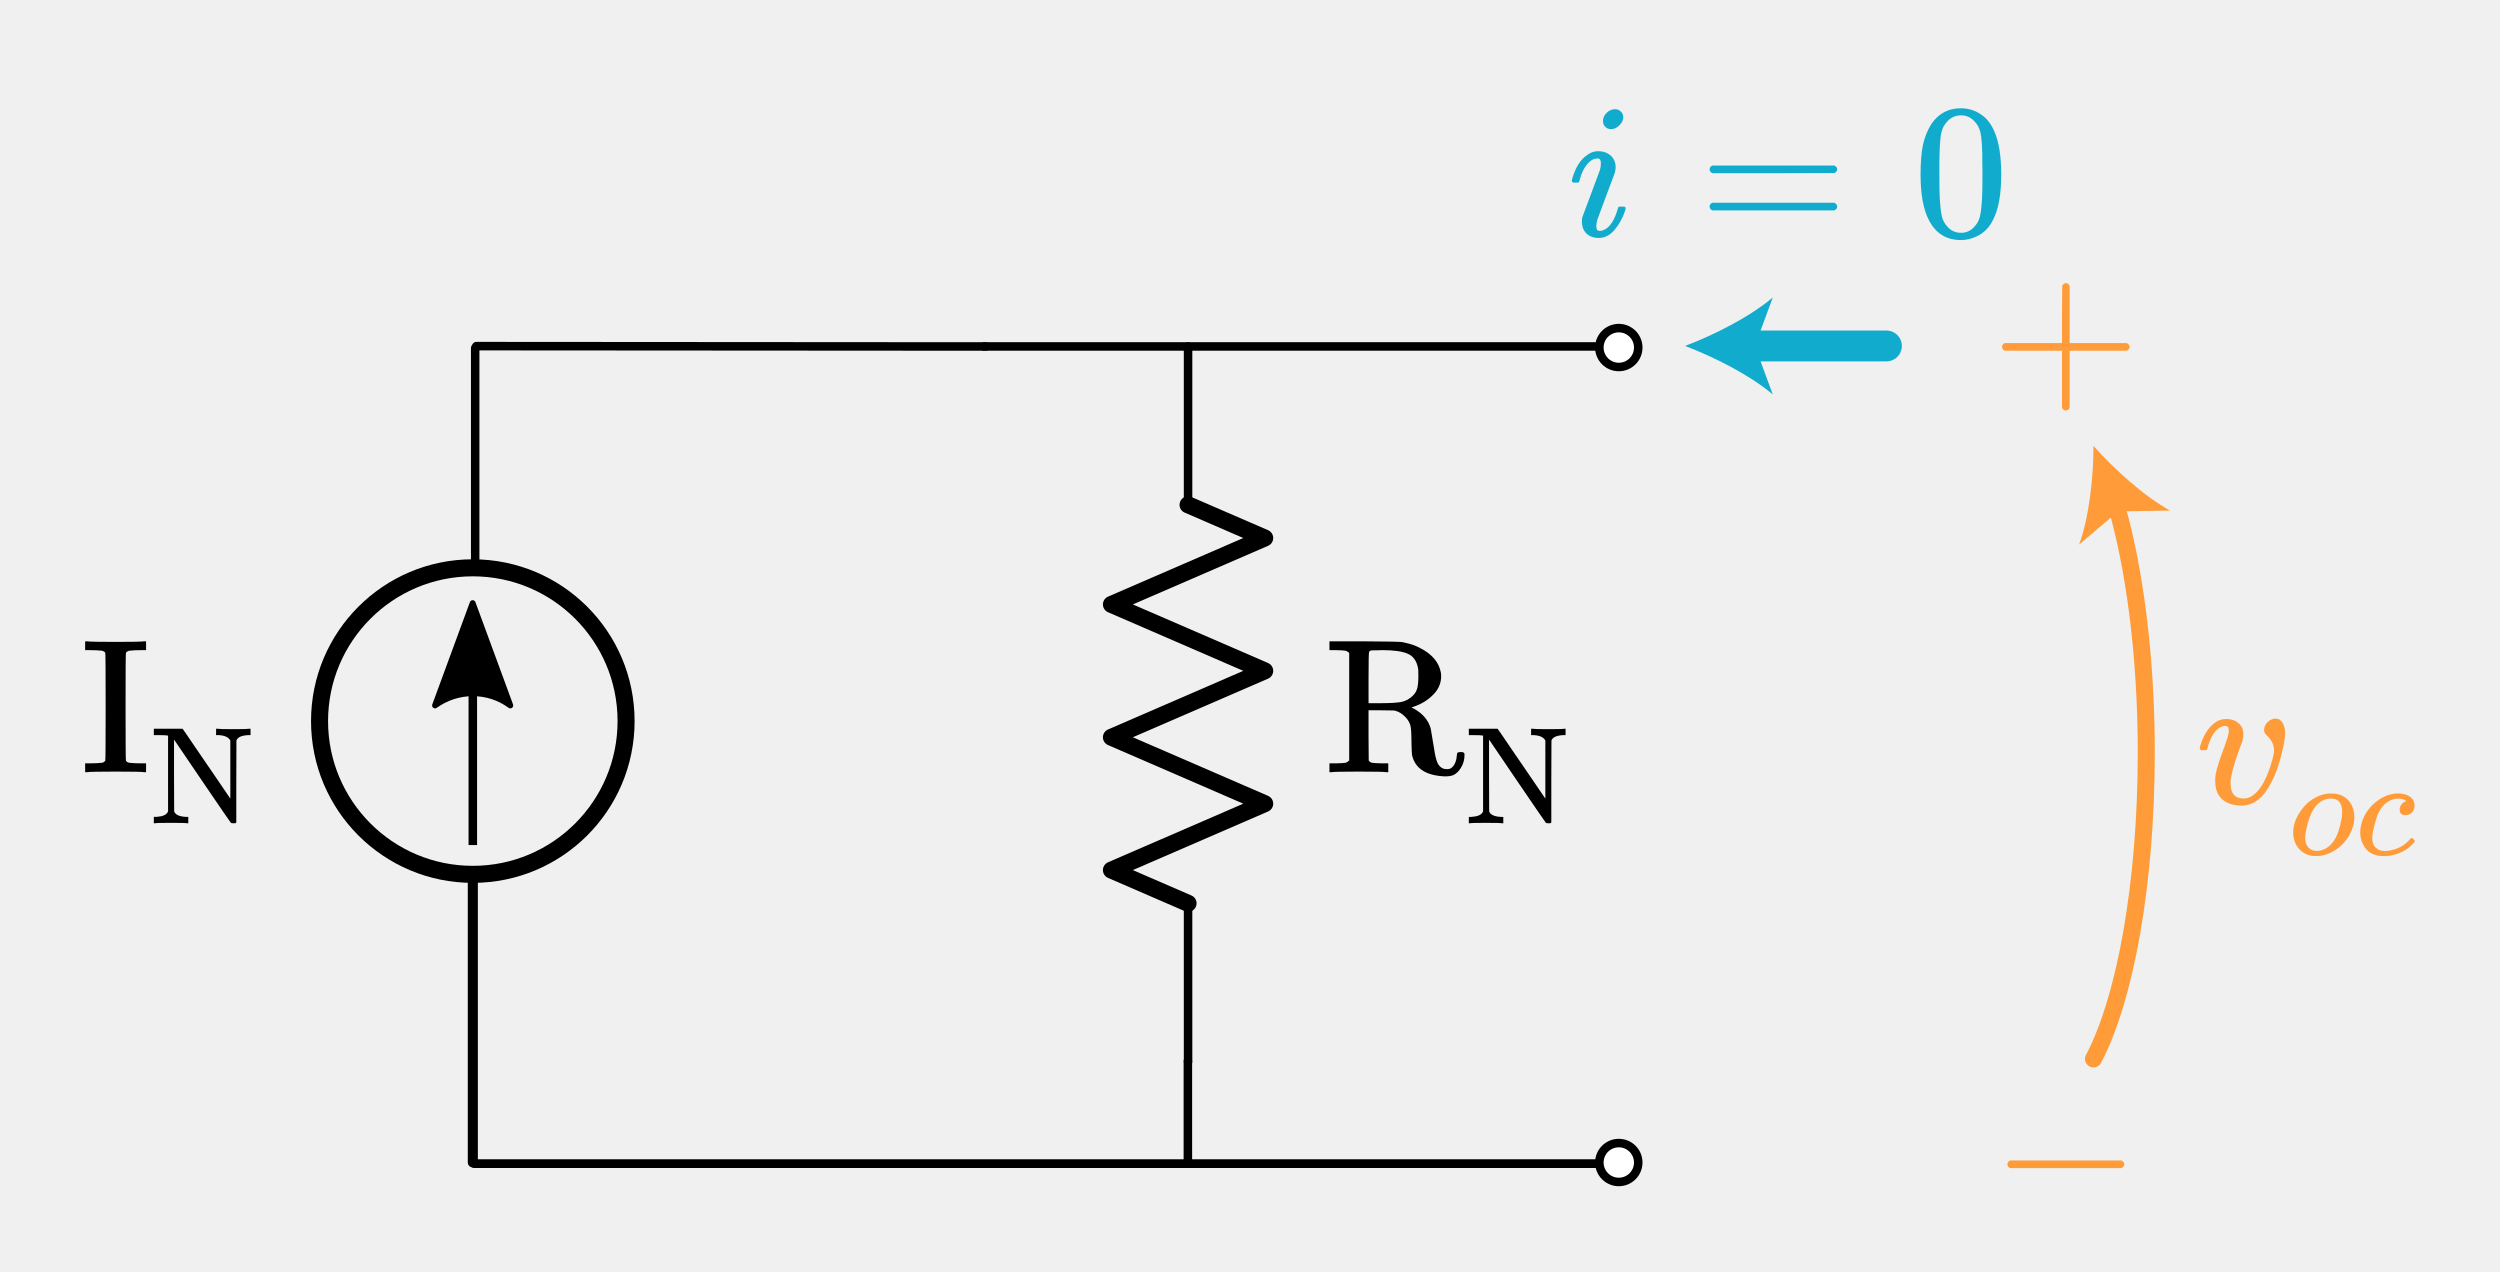
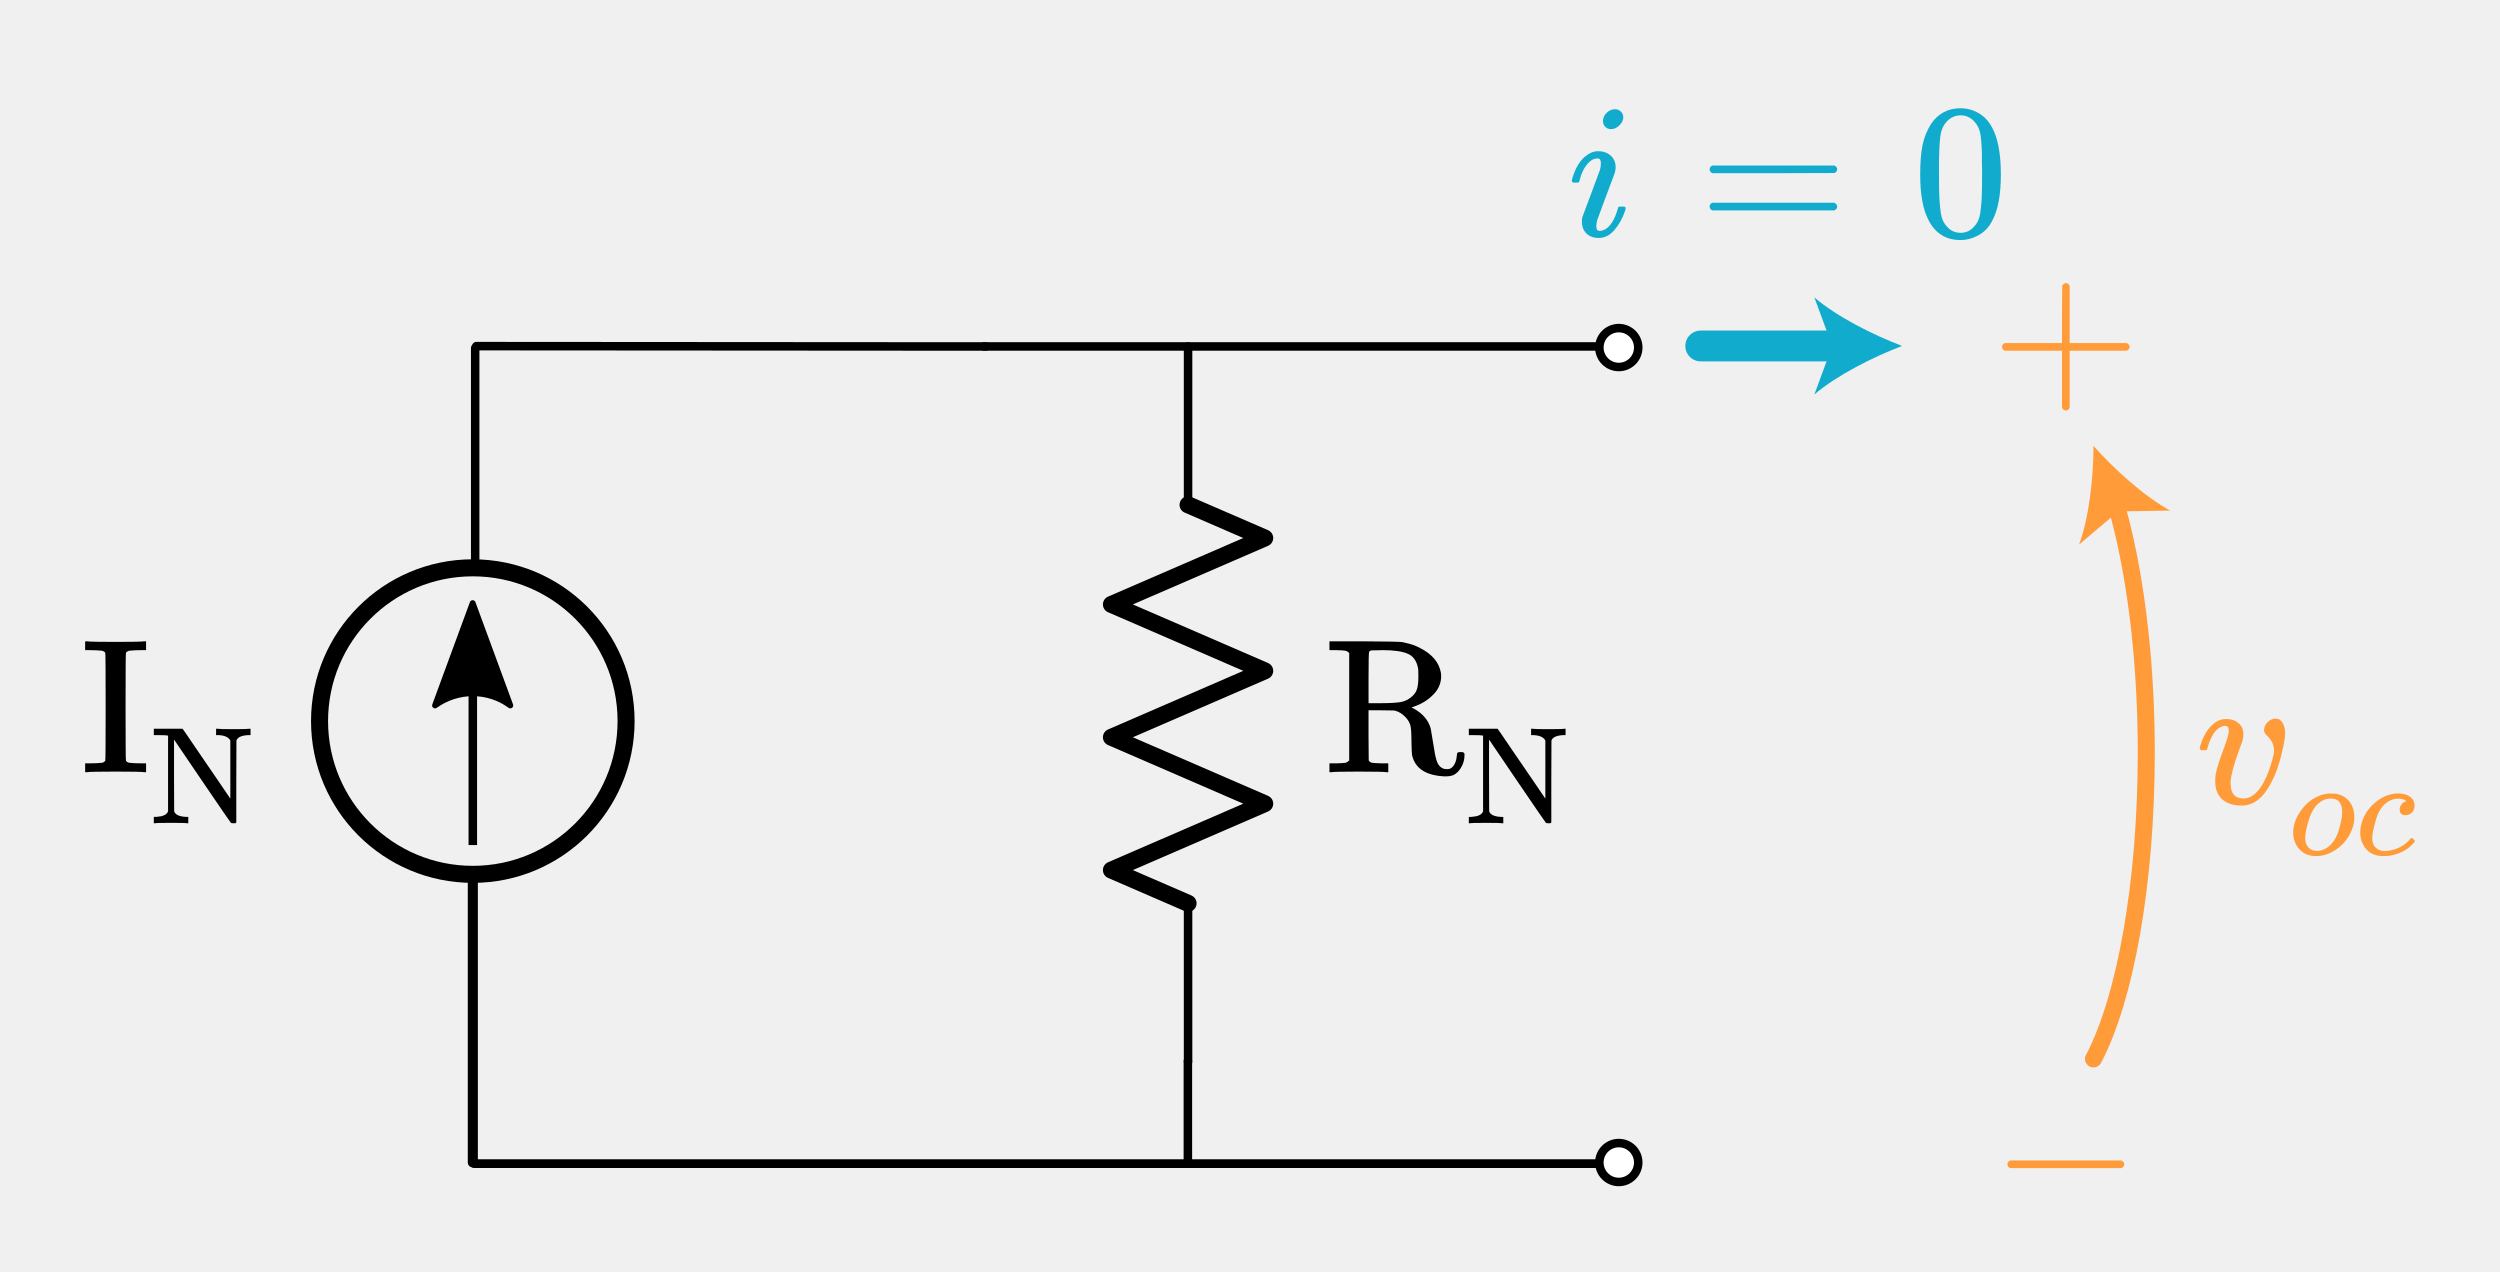
<svg xmlns="http://www.w3.org/2000/svg" version="1.1" id="Layer_1" x="0px" y="0px" viewBox="0 0 293.603 149.312" xml:space="preserve" width="293.603" height="149.312">
  <defs id="defs4921">
    <marker orient="auto" refY="0" refX="0" id="Arrow2Lstart" style="overflow:visible">
      <path id="path8145" style="fill:#000000;fill-opacity:1;fill-rule:evenodd;stroke:#000000;stroke-width:0.625;stroke-linejoin:round;stroke-opacity:1" d="M 8.719,4.034 -2.207,0.016 8.719,-4.002 c -1.745,2.372 -1.735,5.617 -6e-7,8.035 z" transform="matrix(1.1,0,0,1.1,1.1,0)" />
    </marker>
  </defs>
  <style type="text/css" id="style4823">
	.st0{fill:none;stroke:#000000;stroke-width:0.5;stroke-linecap:round;stroke-miterlimit:10;}
	.st1{fill:none;stroke:#000000;stroke-width:0.5;stroke-miterlimit:10;}
	.st2{fill:none;stroke:#11ACCD;stroke-width:3;stroke-linecap:round;stroke-miterlimit:10;}
	.st3{fill:#11ACCD;}
	.st4{fill:none;stroke:#11ACCD;stroke-width:4;stroke-miterlimit:10;}
	.st5{fill:none;stroke:#000000;stroke-linecap:round;stroke-linejoin:round;stroke-miterlimit:10;}
	.st6{fill:none;stroke:#000000;stroke-width:2;stroke-linecap:round;stroke-linejoin:round;stroke-miterlimit:10;}
	.st7{fill:none;stroke:#000000;stroke-width:2;stroke-miterlimit:10;}
	.st8{fill:none;stroke:#000000;stroke-linecap:round;stroke-miterlimit:10;}
	.st9{fill:none;stroke:#000000;stroke-width:1.5;stroke-miterlimit:10;}
	.st10{fill:none;stroke:#000000;stroke-width:1.5;stroke-linecap:round;stroke-miterlimit:10;}
	.st11{fill:none;stroke:#000000;stroke-width:2;stroke-linecap:round;stroke-miterlimit:10;}
	.st12{fill:none;}
	.st13{stroke:#000000;stroke-linecap:round;stroke-linejoin:round;stroke-miterlimit:10;}
	.st14{fill:none;stroke:#000000;stroke-miterlimit:10;}
	.st15{fill:#FFFFFF;stroke:#000000;stroke-miterlimit:10;}
	.st16{fill:#FF9C39;}
	.st17{fill:none;stroke:#E07D10;stroke-width:2;stroke-linecap:round;stroke-miterlimit:10;}
	.st18{fill:#E07D10;}
	.st19{fill:none;stroke:#FF9C39;stroke-width:2;stroke-linecap:round;stroke-miterlimit:10;}
	.st20{fill:none;stroke:#FF9C39;stroke-width:3;stroke-linecap:round;stroke-miterlimit:10;}
	.st21{fill:none;stroke:#1FAB54;stroke-width:3;stroke-miterlimit:10;}
	.st22{fill:#1FAB54;}
	.st23{font-family:'KaTeX_Main-Regular';}
	.st24{font-size:21px;}
	.st25{font-family:'KaTeX_Main-Italic';}
	.st26{fill:none;stroke:#11ACCD;stroke-width:2;stroke-linecap:round;stroke-miterlimit:10;}
</style>
-   <g transform="matrix(-1,0,0,1,336.0627,-71.37062)" id="g5760">
+   <g transform="translate(85.21626,-71.37062)" id="g5760">
    <line style="font-family:KaTeX_Main-Regular;fill:none;stroke:#11accd;stroke-width:3.622;stroke-linecap:round;stroke-linejoin:round;stroke-miterlimit:4;stroke-dasharray:none" id="line4509" y2="112" x2="130.267" y1="112" x1="114.52" class="st23" />
    <g transform="translate(0.1635672,4)" style="stroke-width:2;stroke-miterlimit:4;stroke-dasharray:none" id="g4511">
      <path style="fill:#11accd;stroke-width:2;stroke-miterlimit:4;stroke-dasharray:none" id="path4513" d="m 138,108 c -3.4,1.3 -7.6,3.4 -10.3,5.7 l 2.1,-5.7 -2.1,-5.7 c 2.7,2.3 6.9,4.4 10.3,5.7 z" class="st22" />
    </g>
  </g>
  <circle style="fill:none;stroke:#000000;stroke-width:2;stroke-miterlimit:10" id="circle4843" r="18" cy="84.685" cx="55.528" class="st7" />
  <line style="fill:none;stroke:#000000;stroke-width:1.184;stroke-linecap:round;stroke-linejoin:round;stroke-miterlimit:10" id="line4847" y2="136.513" x2="55.528" y1="102.887" x1="55.528" class="st5" />
  <line style="fill:none;stroke:#000000;stroke-width:1;stroke-miterlimit:10;stroke-dasharray:none;marker-start:url(#Arrow2Lstart)" id="line4849" y2="99.244" x2="55.528" y1="72.158" x1="55.528" class="st9" />
  <g id="g4867" transform="matrix(0,1,-1,0,193.5276,-73.31503)">
    <line class="st5" x1="179.4" y1="54" x2="198" y2="54" id="line4869" style="fill:none;stroke:#000000;stroke-linecap:round;stroke-linejoin:round;stroke-miterlimit:10" />
    <polyline class="st6" points="132.6,54 136.5,45 144.3,63 152.1,45 159.9,63 167.7,45 175.5,63 179.4,54  " id="polyline4871" style="fill:none;stroke:#000000;stroke-width:2;stroke-linecap:round;stroke-linejoin:round;stroke-miterlimit:10" />
    <line class="st5" x1="114" y1="54" x2="132.6" y2="54" id="line4873" style="fill:none;stroke:#000000;stroke-linecap:round;stroke-linejoin:round;stroke-miterlimit:10" />
    <rect x="114" y="42" class="st12" width="84" height="24" id="rect4875" style="fill:none" />
  </g>
-   <g style="font-style:normal;font-variant:normal;font-weight:normal;font-stretch:normal;font-size:21px;line-height:125%;font-family:KaTeX_Main;-inkscape-font-specification:'KaTeX_Main, Normal';text-align:start;writing-mode:lr-tb;text-anchor:start" id="text4877">
-     <path d="m 158.452,76.691 q -0.225,-0.225 -0.45,-0.27 -0.203,-0.045 -1.125,-0.068 l -0.743,0 0,-1.035 3.938,0 q 4.185,0.022 4.612,0.09 0.068,0.022 0.292,0.068 1.012,0.203 1.8,0.63 2.138,1.08 2.453,2.947 0.022,0.113 0.022,0.36 0,1.26 -0.968,2.205 -0.945,0.945 -2.25,1.373 -0.045,0.022 -0.113,0.045 -0.045,0 -0.09,0.022 l -0.045,0.022 q 0.068,0.068 0.247,0.135 1.62,0.9 2.002,2.385 0.022,0.09 0.247,1.485 0.225,1.395 0.247,1.485 0.158,0.81 0.383,1.192 0.247,0.383 0.63,0.517 0.09,0.045 0.383,0.045 l 0.113,0 q 0.292,0 0.54,-0.247 0.45,-0.45 0.517,-1.35 0,-0.247 0.068,-0.315 0.09,-0.09 0.383,-0.09 0.27,0 0.36,0.068 0.09,0.045 0.09,0.27 0,0.81 -0.405,1.485 -0.383,0.652 -0.945,0.9 -0.36,0.135 -0.945,0.135 -3.353,-0.135 -3.87,-2.52 -0.045,-0.247 -0.068,-1.643 0,-1.395 -0.135,-1.867 -0.203,-0.608 -0.675,-1.035 -0.45,-0.45 -1.035,-0.63 l -0.225,-0.045 -1.485,-0.022 -1.485,0 0,2.947 0.022,2.947 q 0.158,0.225 0.383,0.27 0.247,0.045 1.17,0.068 l 0.743,0 0,1.035 -0.247,0 q -0.36,-0.068 -3.195,-0.068 -2.857,0 -3.217,0.068 l -0.247,0 0,-1.035 0.743,0 q 0.922,-0.022 1.125,-0.068 0.225,-0.045 0.45,-0.27 l 0,-12.623 z m 8.1,1.867 q -0.225,-1.35 -1.215,-1.778 -0.968,-0.427 -2.97,-0.427 -0.338,0 -0.765,0.022 -0.427,0 -0.45,0 -0.292,0.022 -0.36,0.18 -0.068,0.09 -0.068,3.06 l 0,2.97 1.305,0 q 1.688,0 2.498,-0.135 0.81,-0.158 1.417,-0.765 0.383,-0.383 0.495,-0.855 0.135,-0.472 0.135,-1.373 0,-0.72 -0.022,-0.9 z" style="font-size:22.5px" id="path4207" />
-     <path d="m 176.401,96.686 q -0.211,-0.049 -1.869,-0.049 -1.69,0 -1.901,0.049 l -0.13,0 0,-0.748 0.276,0 q 1.105,-0.065 1.349,-0.552 l 0.049,-0.098 0,-8.905 -0.065,0 q -0.163,-0.049 -1.17,-0.049 l -0.439,0 0,-0.748 3.364,0 0.049,0.049 q 0.033,0.016 1.414,2.064 1.397,2.031 2.779,4.062 l 1.381,2.031 0,-6.825 q -0.309,-0.585 -1.397,-0.634 l -0.276,0 0,-0.748 0.13,0 q 0.292,0.049 1.901,0.049 1.657,0 1.869,-0.049 l 0.146,0 0,0.748 -0.276,0 q -1.186,0.065 -1.381,0.634 l -0.016,4.81 0,4.81 q -0.049,0.033 -0.114,0.098 l -0.228,0 q -0.244,0 -0.292,-0.049 -0.098,-0.098 -3.348,-4.875 -3.25,-4.777 -3.331,-4.907 l 0,4.225 0.016,4.209 q 0.195,0.585 1.381,0.65 l 0.276,0 0,0.748 -0.146,0 z" style="font-size:16.25px" id="path4209" />
+   <g aria-label="RN" style="font-style:normal;font-variant:normal;font-weight:normal;font-stretch:normal;font-size:21px;line-height:0%;font-family:KaTeX_Main;-inkscape-font-specification:'KaTeX_Main, Normal';text-align:start;writing-mode:lr-tb;text-anchor:start" id="text4877">
+     <path d="m 158.452,76.691 q -0.225,-0.225 -0.45,-0.27 -0.203,-0.045 -1.125,-0.068 h -0.743 v -1.035 h 3.938 q 4.185,0.022 4.612,0.09 0.068,0.022 0.292,0.068 1.012,0.203 1.8,0.63 2.138,1.08 2.453,2.947 0.022,0.113 0.022,0.36 0,1.26 -0.968,2.205 -0.945,0.945 -2.25,1.373 -0.045,0.022 -0.113,0.045 -0.045,0 -0.09,0.022 l -0.045,0.022 q 0.068,0.068 0.247,0.135 1.62,0.9 2.002,2.385 0.022,0.09 0.247,1.485 0.225,1.395 0.247,1.485 0.158,0.81 0.383,1.192 0.247,0.383 0.63,0.517 0.09,0.045 0.383,0.045 h 0.113 q 0.292,0 0.54,-0.247 0.45,-0.45 0.517,-1.35 0,-0.247 0.068,-0.315 0.09,-0.09 0.383,-0.09 0.27,0 0.36,0.068 0.09,0.045 0.09,0.27 0,0.81 -0.405,1.485 -0.383,0.652 -0.945,0.9 -0.36,0.135 -0.945,0.135 -3.353,-0.135 -3.87,-2.52 -0.045,-0.247 -0.068,-1.643 0,-1.395 -0.135,-1.867 -0.203,-0.608 -0.675,-1.035 -0.45,-0.45 -1.035,-0.63 l -0.225,-0.045 -1.485,-0.022 h -1.485 v 2.947 l 0.022,2.947 q 0.158,0.225 0.383,0.27 0.247,0.045 1.17,0.068 h 0.743 v 1.035 h -0.247 q -0.36,-0.068 -3.195,-0.068 -2.857,0 -3.217,0.068 h -0.247 v -1.035 h 0.743 q 0.922,-0.022 1.125,-0.068 0.225,-0.045 0.45,-0.27 z m 8.1,1.867 q -0.225,-1.35 -1.215,-1.778 -0.968,-0.427 -2.97,-0.427 -0.338,0 -0.765,0.022 -0.427,0 -0.45,0 -0.292,0.022 -0.36,0.18 -0.068,0.09 -0.068,3.06 v 2.97 h 1.305 q 1.688,0 2.498,-0.135 0.81,-0.158 1.417,-0.765 0.383,-0.383 0.495,-0.855 0.135,-0.472 0.135,-1.373 0,-0.72 -0.022,-0.9 z" style="font-size:22.5px" id="path14728" />
+     <path d="m 176.401,96.686 q -0.211,-0.049 -1.869,-0.049 -1.69,0 -1.901,0.049 h -0.13 v -0.748 h 0.276 q 1.105,-0.065 1.349,-0.552 l 0.049,-0.098 v -8.905 h -0.065 q -0.163,-0.049 -1.17,-0.049 h -0.439 v -0.748 h 3.364 l 0.049,0.049 q 0.033,0.016 1.414,2.064 1.397,2.031 2.779,4.062 l 1.381,2.031 v -6.825 q -0.309,-0.585 -1.397,-0.634 h -0.276 v -0.748 h 0.13 q 0.292,0.049 1.901,0.049 1.657,0 1.869,-0.049 h 0.146 v 0.748 h -0.276 q -1.186,0.065 -1.381,0.634 l -0.016,4.81 v 4.81 q -0.049,0.033 -0.114,0.098 h -0.228 q -0.244,0 -0.292,-0.049 -0.098,-0.098 -3.348,-4.875 -3.25,-4.777 -3.331,-4.907 v 4.225 l 0.016,4.209 q 0.195,0.585 1.381,0.65 h 0.276 v 0.748 z" style="font-size:16.25px" id="path14730" />
  </g>
-   <g style="font-style:normal;font-variant:normal;font-weight:normal;font-stretch:normal;font-size:20px;line-height:125%;font-family:KaTeX_Main;-inkscape-font-specification:'KaTeX_Main, Normal';text-align:start;writing-mode:lr-tb;text-anchor:start;fill:#000000;fill-opacity:1;stroke:none;stroke-opacity:1" id="text4893">
-     <path d="m 16.907,90.685 q -0.36,-0.068 -3.33,-0.068 -2.97,0 -3.33,0.068 l -0.247,0 0,-1.035 0.495,0 q 0.877,0 1.485,-0.068 0.27,-0.068 0.383,-0.247 0.045,-0.068 0.045,-6.345 0,-6.255 -0.045,-6.322 -0.113,-0.18 -0.383,-0.247 -0.608,-0.068 -1.485,-0.068 l -0.495,0 0,-1.035 0.247,0 q 0.36,0.068 3.33,0.068 2.97,0 3.33,-0.068 l 0.247,0 0,1.035 -0.495,0 q -0.877,0 -1.485,0.068 -0.27,0.068 -0.383,0.247 -0.045,0.068 -0.045,6.322 0,6.277 0.045,6.345 0.113,0.18 0.383,0.247 0.608,0.068 1.485,0.068 l 0.495,0 0,1.035 -0.247,0 z" style="font-size:22.5px" id="path4202" />
-     <path d="m 21.964,96.685 q -0.211,-0.049 -1.869,-0.049 -1.69,0 -1.901,0.049 l -0.13,0 0,-0.748 0.276,0 q 1.105,-0.065 1.349,-0.552 l 0.049,-0.098 0,-8.905 -0.065,0 q -0.163,-0.049 -1.17,-0.049 l -0.439,0 0,-0.748 3.364,0 0.049,0.049 q 0.033,0.016 1.414,2.064 1.397,2.031 2.779,4.062 l 1.381,2.031 0,-6.825 q -0.309,-0.585 -1.397,-0.634 l -0.276,0 0,-0.748 0.13,0 q 0.292,0.049 1.901,0.049 1.657,0 1.869,-0.049 l 0.146,0 0,0.748 -0.276,0 q -1.186,0.065 -1.381,0.634 l -0.016,4.81 0,4.81 q -0.049,0.033 -0.114,0.098 l -0.228,0 q -0.244,0 -0.292,-0.049 -0.098,-0.098 -3.348,-4.875 -3.25,-4.777 -3.331,-4.907 l 0,4.225 0.016,4.209 q 0.195,0.585 1.381,0.65 l 0.276,0 0,0.748 -0.146,0 z" style="font-size:16.25px" id="path4204" />
+   <g aria-label="IN" style="font-style:normal;font-variant:normal;font-weight:normal;font-stretch:normal;font-size:20px;line-height:0%;font-family:KaTeX_Main;-inkscape-font-specification:'KaTeX_Main, Normal';text-align:start;writing-mode:lr-tb;text-anchor:start;fill:#000000;fill-opacity:1;stroke:none;stroke-opacity:1" id="text4893">
+     <path d="m 16.907,90.685 q -0.36,-0.068 -3.33,-0.068 -2.97,0 -3.33,0.068 H 10 v -1.035 h 0.495 q 0.877,0 1.485,-0.068 0.27,-0.068 0.383,-0.247 0.045,-0.068 0.045,-6.345 0,-6.255 -0.045,-6.322 -0.113,-0.18 -0.383,-0.247 -0.608,-0.068 -1.485,-0.068 H 10 v -1.035 h 0.247 q 0.36,0.068 3.33,0.068 2.97,0 3.33,-0.068 h 0.247 v 1.035 H 16.66 q -0.877,0 -1.485,0.068 -0.27,0.068 -0.383,0.247 -0.045,0.068 -0.045,6.322 0,6.277 0.045,6.345 0.113,0.18 0.383,0.247 0.608,0.068 1.485,0.068 h 0.495 v 1.035 z" style="font-size:22.5px" id="path14723" />
+     <path d="m 21.964,96.685 q -0.211,-0.049 -1.869,-0.049 -1.69,0 -1.901,0.049 h -0.13 v -0.748 h 0.276 q 1.105,-0.065 1.349,-0.552 l 0.049,-0.098 v -8.905 h -0.065 q -0.163,-0.049 -1.17,-0.049 h -0.439 v -0.748 h 3.364 l 0.049,0.049 q 0.033,0.016 1.414,2.064 1.397,2.031 2.779,4.062 l 1.381,2.031 v -6.825 q -0.309,-0.585 -1.397,-0.634 h -0.276 v -0.748 h 0.13 q 0.292,0.049 1.901,0.049 1.657,0 1.869,-0.049 h 0.146 v 0.748 h -0.276 q -1.186,0.065 -1.381,0.634 l -0.016,4.81 v 4.81 q -0.049,0.033 -0.114,0.098 h -0.228 q -0.244,0 -0.292,-0.049 -0.098,-0.098 -3.348,-4.875 -3.25,-4.777 -3.331,-4.907 v 4.225 l 0.016,4.209 q 0.195,0.585 1.381,0.65 h 0.276 v 0.748 z" style="font-size:16.25px" id="path14725" />
  </g>
  <path style="fill:none;fill-rule:evenodd;stroke:#000000;stroke-width:1.001;stroke-linecap:round;stroke-linejoin:miter;stroke-miterlimit:4;stroke-dasharray:none;stroke-opacity:1" d="M 55.941,40.651 115.767,40.693" id="path4962" />
  <path style="fill:none;fill-rule:evenodd;stroke:#000000;stroke-width:1.025px;stroke-linecap:round;stroke-linejoin:miter;stroke-opacity:1" d="m 55.714,136.659 133.198,0" id="path4191" />
  <circle style="fill:#ffffff;fill-opacity:1;stroke:#000000;stroke-width:1;stroke-linecap:round;stroke-linejoin:round;stroke-miterlimit:4;stroke-dasharray:none;stroke-opacity:1" id="path4193-7-4" cx="190.114" cy="136.527" r="2.284" />
  <path style="fill:none;fill-rule:evenodd;stroke:#000000;stroke-width:0.995px;stroke-linecap:round;stroke-linejoin:miter;stroke-opacity:1" d="m 55.805,66.681 0,-25.812" id="path4225" />
  <path style="fill:none;fill-rule:evenodd;stroke:#000000;stroke-width:1;stroke-linecap:butt;stroke-linejoin:miter;stroke-miterlimit:4;stroke-dasharray:none;stroke-opacity:1" d="m 115.391,40.687 74.374,0" id="path4227" />
  <circle style="fill:#ffffff;fill-opacity:1;stroke:#000000;stroke-width:1;stroke-linecap:round;stroke-linejoin:round;stroke-miterlimit:4;stroke-dasharray:none;stroke-opacity:1" id="path4193-7" cx="190.114" cy="40.817" r="2.284" />
-   <g style="font-style:normal;font-variant:normal;font-weight:normal;font-stretch:normal;font-size:22.5px;line-height:125%;font-family:KaTeX_Main;-inkscape-font-specification:'KaTeX_Main, Normal';text-align:start;writing-mode:lr-tb;text-anchor:start;fill:#ff9c39" id="text4881">
-     <path d="m 236.067,137.187 q -0.315,-0.158 -0.315,-0.45 0,-0.292 0.315,-0.45 l 13.072,0 q 0.338,0.18 0.338,0.45 0,0.27 -0.338,0.45 l -13.072,0 z" style="font-style:normal;font-variant:normal;font-weight:normal;font-stretch:normal;font-size:22.5px;line-height:125%;font-family:KaTeX_Main;-inkscape-font-specification:'KaTeX_Main, Normal';text-align:start;writing-mode:lr-tb;text-anchor:start;fill:#ff9c39" id="path4199" />
+   <g aria-label="−" style="font-style:normal;font-variant:normal;font-weight:normal;font-stretch:normal;font-size:22.5px;line-height:0%;font-family:KaTeX_Main;-inkscape-font-specification:'KaTeX_Main, Normal';text-align:start;writing-mode:lr-tb;text-anchor:start;fill:#ff9c39" id="text4881">
+     <path d="m 236.067,137.187 q -0.315,-0.158 -0.315,-0.45 0,-0.292 0.315,-0.45 h 13.072 q 0.338,0.18 0.338,0.45 0,0.27 -0.338,0.45 z" style="font-style:normal;font-variant:normal;font-weight:normal;font-stretch:normal;font-size:22.5px;line-height:0%;font-family:KaTeX_Main;-inkscape-font-specification:'KaTeX_Main, Normal';text-align:start;writing-mode:lr-tb;text-anchor:start;fill:#ff9c39" id="path14720" />
  </g>
-   <g style="font-style:normal;font-variant:normal;font-weight:normal;font-stretch:normal;font-size:21px;line-height:125%;font-family:KaTeX_Math;-inkscape-font-specification:'KaTeX_Math, Normal';text-align:start;writing-mode:lr-tb;text-anchor:start;fill:#ff9c39" id="text4883">
-     <path d="m 263.284,94.609 q -1.44,0 -2.295,-0.72 -0.833,-0.743 -0.833,-2.16 0,-0.405 0.045,-0.765 0.203,-1.08 1.058,-3.308 l 0.36,-1.08 q 0.135,-0.405 0.135,-0.765 0,-0.562 -0.427,-0.562 -0.158,0 -0.36,0.068 -1.147,0.405 -1.732,2.587 0,0.022 -0.022,0.09 -0.022,0.045 -0.045,0.068 0,0 -0.022,0.022 -0.022,0.022 -0.09,0.022 -0.045,0 -0.09,0 -0.045,0 -0.18,0 l -0.315,0 q -0.135,-0.135 -0.135,-0.203 0,-0.068 0.068,-0.338 0.54,-1.778 1.665,-2.655 0.608,-0.472 1.395,-0.472 0.877,0 1.44,0.495 0.562,0.495 0.562,1.305 0,0.383 -0.068,0.585 0,0.158 -0.338,0.99 -1.035,2.812 -1.103,4.005 0,0.608 0.113,0.99 0.292,0.968 1.417,0.968 0.608,0 1.08,-0.36 1.395,-0.922 2.317,-4.253 0.18,-0.63 0.18,-1.035 0,-0.99 -0.877,-1.778 -0.292,-0.27 -0.292,-0.608 0,-0.517 0.405,-0.922 0.427,-0.427 0.945,-0.427 0.54,0 0.833,0.517 0.292,0.495 0.292,1.192 0,0.787 -0.45,2.587 -0.427,1.732 -1.08,3.015 -1.417,2.902 -3.555,2.902 z" style="font-size:22.5px" id="path4192" />
-     <path d="m 273.424,93.196 0.228,0 q 0.52,0 0.65,0.016 1.024,0.179 1.609,0.91 0.585,0.731 0.585,1.885 0,0.959 -0.504,1.917 -0.601,1.17 -1.722,1.901 -1.105,0.715 -2.243,0.715 -1.137,0 -1.836,-0.65 -0.699,-0.65 -0.861,-1.706 -0.016,-0.098 -0.016,-0.357 0,-0.422 0.049,-0.682 0.146,-0.829 0.634,-1.609 0.487,-0.796 1.137,-1.349 1.105,-0.861 2.291,-0.991 z m -2.697,5.216 q 0,0.699 0.374,1.121 0.39,0.406 1.008,0.406 0.292,0 0.585,-0.098 1.186,-0.39 1.771,-1.788 0.357,-0.877 0.585,-2.194 0.016,-0.098 0.016,-0.504 0,-1.576 -1.333,-1.576 -1.024,0 -1.804,0.943 -0.536,0.65 -0.877,1.885 -0.325,1.186 -0.325,1.804 z" style="font-size:16.25px" id="path4194" />
-     <path d="m 283.229,98.396 q 0.065,0 0.211,0.163 0.163,0.146 0.163,0.211 0,0.146 -0.504,0.601 -1.008,0.91 -2.551,1.138 -0.357,0.033 -0.634,0.033 -1.739,0 -2.421,-1.43 -0.309,-0.601 -0.309,-1.333 0,-0.748 0.309,-1.528 0.471,-1.219 1.528,-2.064 1.073,-0.861 2.275,-0.991 0.098,-0.016 0.309,-0.016 0.569,0 1.056,0.179 0.91,0.39 0.91,1.235 0,0.504 -0.309,0.829 -0.309,0.309 -0.78,0.309 -0.309,0 -0.487,-0.163 -0.179,-0.179 -0.179,-0.487 0,-0.276 0.163,-0.536 0.163,-0.26 0.422,-0.374 0.13,-0.081 0.179,-0.081 0.065,0 -0.114,-0.114 -0.309,-0.179 -0.861,-0.179 -0.487,0 -0.926,0.228 -0.341,0.146 -0.699,0.504 -0.422,0.422 -0.682,1.008 -0.26,0.585 -0.52,1.674 -0.179,0.764 -0.179,1.219 0,0.748 0.422,1.121 0.374,0.39 1.008,0.39 0.244,0 0.504,-0.033 1.528,-0.228 2.502,-1.349 0.146,-0.163 0.195,-0.163 z" style="font-size:16.25px" id="path4196" />
+   <g aria-label="voc" style="font-style:normal;font-variant:normal;font-weight:normal;font-stretch:normal;font-size:21px;line-height:0%;font-family:KaTeX_Math;-inkscape-font-specification:'KaTeX_Math, Normal';text-align:start;writing-mode:lr-tb;text-anchor:start;fill:#ff9c39" id="text4883">
+     <path d="m 263.284,94.609 q -1.44,0 -2.295,-0.72 -0.833,-0.743 -0.833,-2.16 0,-0.405 0.045,-0.765 0.203,-1.08 1.058,-3.308 l 0.36,-1.08 q 0.135,-0.405 0.135,-0.765 0,-0.562 -0.427,-0.562 -0.158,0 -0.36,0.068 -1.147,0.405 -1.732,2.587 0,0.022 -0.022,0.09 -0.022,0.045 -0.045,0.068 0,0 -0.022,0.022 -0.022,0.022 -0.09,0.022 -0.045,0 -0.09,0 -0.045,0 -0.18,0 h -0.315 q -0.135,-0.135 -0.135,-0.203 0,-0.068 0.068,-0.338 0.54,-1.778 1.665,-2.655 0.608,-0.472 1.395,-0.472 0.877,0 1.44,0.495 0.562,0.495 0.562,1.305 0,0.383 -0.068,0.585 0,0.158 -0.338,0.99 -1.035,2.812 -1.103,4.005 0,0.608 0.113,0.99 0.292,0.968 1.417,0.968 0.608,0 1.08,-0.36 1.395,-0.922 2.317,-4.253 0.18,-0.63 0.18,-1.035 0,-0.99 -0.877,-1.778 -0.292,-0.27 -0.292,-0.608 0,-0.517 0.405,-0.922 0.427,-0.427 0.945,-0.427 0.54,0 0.833,0.517 0.292,0.495 0.292,1.192 0,0.787 -0.45,2.587 -0.427,1.732 -1.08,3.015 -1.417,2.902 -3.555,2.902 z" style="font-size:22.5px" id="path14713" />
+     <path d="m 273.424,93.196 h 0.228 q 0.52,0 0.65,0.016 1.024,0.179 1.609,0.91 0.585,0.731 0.585,1.885 0,0.959 -0.504,1.917 -0.601,1.17 -1.722,1.901 -1.105,0.715 -2.243,0.715 -1.137,0 -1.836,-0.65 -0.699,-0.65 -0.861,-1.706 -0.016,-0.098 -0.016,-0.357 0,-0.422 0.049,-0.682 0.146,-0.829 0.634,-1.609 0.487,-0.796 1.137,-1.349 1.105,-0.861 2.291,-0.991 z m -2.697,5.216 q 0,0.699 0.374,1.121 0.39,0.406 1.008,0.406 0.292,0 0.585,-0.098 1.186,-0.39 1.771,-1.788 0.357,-0.877 0.585,-2.194 0.016,-0.098 0.016,-0.504 0,-1.576 -1.333,-1.576 -1.024,0 -1.804,0.943 -0.536,0.65 -0.877,1.885 -0.325,1.186 -0.325,1.804 z" style="font-size:16.25px" id="path14715" />
+     <path d="m 283.229,98.396 q 0.065,0 0.211,0.163 0.163,0.146 0.163,0.211 0,0.146 -0.504,0.601 -1.008,0.91 -2.551,1.138 -0.357,0.033 -0.634,0.033 -1.739,0 -2.421,-1.43 -0.309,-0.601 -0.309,-1.333 0,-0.748 0.309,-1.528 0.471,-1.219 1.528,-2.064 1.073,-0.861 2.275,-0.991 0.098,-0.016 0.309,-0.016 0.569,0 1.056,0.179 0.91,0.39 0.91,1.235 0,0.504 -0.309,0.829 -0.309,0.309 -0.78,0.309 -0.309,0 -0.487,-0.163 -0.179,-0.179 -0.179,-0.487 0,-0.276 0.163,-0.536 0.163,-0.26 0.422,-0.374 0.13,-0.081 0.179,-0.081 0.065,0 -0.114,-0.114 -0.309,-0.179 -0.861,-0.179 -0.487,0 -0.926,0.228 -0.341,0.146 -0.699,0.504 -0.422,0.422 -0.682,1.008 -0.26,0.585 -0.52,1.674 -0.179,0.764 -0.179,1.219 0,0.748 0.422,1.121 0.374,0.39 1.008,0.39 0.244,0 0.504,-0.033 1.528,-0.228 2.502,-1.349 0.146,-0.163 0.195,-0.163 z" style="font-size:16.25px" id="path14717" />
  </g>
-   <g style="font-style:normal;font-variant:normal;font-weight:normal;font-stretch:normal;font-size:22.5px;line-height:125%;font-family:KaTeX_Main;-inkscape-font-specification:'KaTeX_Main, Normal';text-align:start;writing-mode:lr-tb;text-anchor:start;fill:#ff9c39" id="text4897">
-     <path d="m 235.437,41.187 q -0.315,-0.158 -0.315,-0.45 0,-0.292 0.315,-0.45 l 6.728,0 0,-3.375 0.022,-3.375 q 0.225,-0.292 0.427,-0.292 0.292,0 0.45,0.338 l 0,6.705 6.705,0 q 0.338,0.18 0.338,0.45 0,0.27 -0.338,0.45 l -6.705,0 0,6.705 q -0.158,0.315 -0.45,0.315 -0.292,0 -0.45,-0.315 l 0,-6.705 -6.728,0 z" style="font-style:normal;font-variant:normal;font-weight:normal;font-stretch:normal;font-size:22.5px;line-height:125%;font-family:KaTeX_Main;-inkscape-font-specification:'KaTeX_Main, Normal';text-align:start;writing-mode:lr-tb;text-anchor:start;fill:#ff9c39" id="path4188" />
+   <g aria-label="+" style="font-style:normal;font-variant:normal;font-weight:normal;font-stretch:normal;font-size:22.5px;line-height:0%;font-family:KaTeX_Main;-inkscape-font-specification:'KaTeX_Main, Normal';text-align:start;writing-mode:lr-tb;text-anchor:start;fill:#ff9c39" id="text4897">
+     <path d="m 235.437,41.187 q -0.315,-0.158 -0.315,-0.45 0,-0.292 0.315,-0.45 h 6.728 v -3.375 l 0.022,-3.375 q 0.225,-0.292 0.427,-0.292 0.292,0 0.45,0.338 v 6.705 h 6.705 q 0.338,0.18 0.338,0.45 0,0.27 -0.338,0.45 h -6.705 v 6.705 q -0.158,0.315 -0.45,0.315 -0.292,0 -0.45,-0.315 v -6.705 z" style="font-style:normal;font-variant:normal;font-weight:normal;font-stretch:normal;font-size:22.5px;line-height:0%;font-family:KaTeX_Main;-inkscape-font-specification:'KaTeX_Main, Normal';text-align:start;writing-mode:lr-tb;text-anchor:start;fill:#ff9c39" id="path14710" />
  </g>
  <g id="g4899" transform="translate(-6.138411,-19.63859)">
    <g id="g4901">
      <path class="st19" d="m 252,144 c 3.7,-7 6.2,-20.5 6.2,-36 0,-11.4 -1.4,-21.8 -3.6,-29.3" id="path4903" style="fill:none;stroke:#ff9c39;stroke-width:2;stroke-linecap:round;stroke-miterlimit:10" />
      <g id="g4905">
        <path class="st16" d="m 252,72 c 2.4,2.7 5.9,5.9 9,7.6 l -6.1,0.1 -4.6,3.9 c 1.2,-3.2 1.7,-8 1.7,-11.6 z" id="path4907" style="fill:#ff9c39" />
      </g>
    </g>
  </g>
  <path style="fill:none;fill-rule:evenodd;stroke:#000000;stroke-width:1px;stroke-linecap:round;stroke-linejoin:miter;stroke-opacity:1" d="m 139.505,124.622 0,12.044" id="path8121" />
-   <g style="font-style:normal;font-variant:normal;font-weight:normal;font-stretch:normal;font-size:22.5px;line-height:125%;font-family:KaTeX_Math;-inkscape-font-specification:'KaTeX_Math, Normal';text-align:start;letter-spacing:1;writing-mode:lr-tb;text-anchor:start;fill:#11accd;stroke:none;stroke-width:2;stroke-linecap:round;stroke-miterlimit:10" id="text4351-5">
-     <path d="m 188.256,14.199 q 0,-0.517 0.427,-0.945 0.427,-0.427 0.99,-0.427 0.405,0 0.675,0.27 0.292,0.27 0.292,0.675 0,0.495 -0.45,0.945 -0.45,0.45 -0.99,0.45 -0.405,0 -0.675,-0.27 -0.27,-0.27 -0.27,-0.698 z m -0.517,13.748 q -0.877,0 -1.417,-0.517 -0.54,-0.517 -0.54,-1.395 0,-0.383 0.045,-0.517 0,-0.045 1.035,-2.768 1.035,-2.745 1.035,-2.79 0.113,-0.36 0.113,-0.81 0,-0.54 -0.383,-0.54 l -0.045,0 q -0.54,0 -1.035,0.517 -0.72,0.743 -1.058,2.115 0,0.022 -0.022,0.09 -0.022,0.045 -0.045,0.068 0,0 -0.022,0.022 -0.022,0.022 -0.09,0.022 -0.045,0 -0.09,0 -0.045,0 -0.18,0 l -0.315,0 q -0.135,-0.135 -0.135,-0.203 0,-0.068 0.068,-0.315 0.585,-1.935 1.71,-2.7 0.608,-0.472 1.305,-0.472 0.9,0 1.485,0.517 0.585,0.517 0.585,1.395 0,0.292 -0.113,0.675 -0.022,0.045 -1.035,2.768 l -1.012,2.723 q -0.113,0.495 -0.113,0.72 0,0.562 0.383,0.562 0.315,0 0.562,-0.135 0.99,-0.472 1.552,-2.362 0.068,-0.27 0.113,-0.315 0.068,-0.045 0.383,-0.045 0.203,0 0.27,0.022 0.09,0 0.135,0.045 0.045,0.045 0.045,0.158 0,0.09 -0.068,0.292 -0.427,1.282 -1.238,2.228 -0.787,0.945 -1.867,0.945 z" style="font-style:normal;font-variant:normal;font-weight:normal;font-stretch:normal;font-size:22.5px;line-height:125%;font-family:KaTeX_Math;-inkscape-font-specification:'KaTeX_Math, Normal';text-align:start;writing-mode:lr-tb;text-anchor:start;stroke:none" id="path4181" />
-     <path d="m 200.779,19.892 q 0,-0.292 0.315,-0.45 l 14.332,0 q 0.338,0.158 0.338,0.45 0,0.247 -0.315,0.427 l -7.155,0.022 -7.155,0 q -0.36,-0.113 -0.36,-0.45 z m 0,4.365 q 0,-0.338 0.36,-0.45 l 14.31,0 q 0.022,0.022 0.09,0.09 0.09,0.045 0.113,0.09 0.045,0.022 0.068,0.113 0.045,0.068 0.045,0.158 0,0.292 -0.338,0.45 l -14.332,0 q -0.315,-0.158 -0.315,-0.45 z" style="font-style:normal;font-variant:normal;font-weight:normal;font-stretch:normal;font-size:22.5px;line-height:125%;font-family:KaTeX_Main;-inkscape-font-specification:'KaTeX_Main, Normal';text-align:start;writing-mode:lr-tb;text-anchor:start;stroke:none" id="path4183" />
-     <path d="m 226.838,14.537 q 1.26,-1.823 3.442,-1.823 1.643,0 2.88,1.125 0.608,0.585 1.035,1.53 0.833,1.867 0.833,5.13 0,3.487 -0.968,5.333 -0.63,1.305 -1.845,1.89 -0.945,0.472 -1.913,0.472 -2.587,0 -3.78,-2.362 -0.968,-1.845 -0.968,-5.333 0,-2.092 0.27,-3.442 0.292,-1.373 1.012,-2.52 z m 5.062,-0.27 q -0.652,-0.72 -1.597,-0.72 -0.945,0 -1.62,0.72 -0.495,0.517 -0.675,1.26 -0.18,0.743 -0.225,2.565 0,0.135 -0.022,0.877 0,0.743 0,1.238 0,2.16 0.045,3.015 0.09,1.575 0.27,2.273 0.18,0.675 0.675,1.17 0.608,0.675 1.552,0.675 0.922,0 1.53,-0.675 0.495,-0.495 0.675,-1.17 0.18,-0.698 0.27,-2.273 0.045,-0.855 0.045,-3.015 0,-0.495 -0.022,-1.238 0,-0.743 0,-0.877 -0.045,-1.823 -0.225,-2.565 -0.18,-0.743 -0.675,-1.26 z" style="font-style:normal;font-variant:normal;font-weight:normal;font-stretch:normal;font-size:22.5px;line-height:125%;font-family:KaTeX_Main;-inkscape-font-specification:'KaTeX_Main, Normal';text-align:start;writing-mode:lr-tb;text-anchor:start;stroke:none" id="path4185" />
+   <g aria-label="i = 0" style="font-style:normal;font-variant:normal;font-weight:normal;font-stretch:normal;font-size:22.5px;line-height:0%;font-family:KaTeX_Math;-inkscape-font-specification:'KaTeX_Math, Normal';text-align:start;letter-spacing:1;writing-mode:lr-tb;text-anchor:start;fill:#11accd;stroke:none;stroke-width:2;stroke-linecap:round;stroke-miterlimit:10" id="text4351-5">
+     <path d="m 188.256,14.199 q 0,-0.517 0.427,-0.945 0.427,-0.427 0.99,-0.427 0.405,0 0.675,0.27 0.292,0.27 0.292,0.675 0,0.495 -0.45,0.945 -0.45,0.45 -0.99,0.45 -0.405,0 -0.675,-0.27 -0.27,-0.27 -0.27,-0.698 z m -0.517,13.748 q -0.877,0 -1.417,-0.517 -0.54,-0.517 -0.54,-1.395 0,-0.383 0.045,-0.517 0,-0.045 1.035,-2.768 1.035,-2.745 1.035,-2.79 0.113,-0.36 0.113,-0.81 0,-0.54 -0.383,-0.54 h -0.045 q -0.54,0 -1.035,0.517 -0.72,0.743 -1.058,2.115 0,0.022 -0.022,0.09 -0.022,0.045 -0.045,0.068 0,0 -0.022,0.022 -0.022,0.022 -0.09,0.022 -0.045,0 -0.09,0 -0.045,0 -0.18,0 h -0.315 q -0.135,-0.135 -0.135,-0.203 0,-0.068 0.068,-0.315 0.585,-1.935 1.71,-2.7 0.608,-0.472 1.305,-0.472 0.9,0 1.485,0.517 0.585,0.517 0.585,1.395 0,0.292 -0.113,0.675 -0.022,0.045 -1.035,2.768 l -1.012,2.723 q -0.113,0.495 -0.113,0.72 0,0.562 0.383,0.562 0.315,0 0.562,-0.135 0.99,-0.472 1.552,-2.362 0.068,-0.27 0.113,-0.315 0.068,-0.045 0.383,-0.045 0.203,0 0.27,0.022 0.09,0 0.135,0.045 0.045,0.045 0.045,0.158 0,0.09 -0.068,0.292 -0.427,1.282 -1.238,2.228 -0.787,0.945 -1.867,0.945 z" style="font-style:normal;font-variant:normal;font-weight:normal;font-stretch:normal;font-size:22.5px;line-height:125%;font-family:KaTeX_Math;-inkscape-font-specification:'KaTeX_Math, Normal';text-align:start;writing-mode:lr-tb;text-anchor:start;stroke:none" id="path14703" />
+     <path d="m 200.779,19.892 q 0,-0.292 0.315,-0.45 h 14.332 q 0.338,0.158 0.338,0.45 0,0.247 -0.315,0.427 l -7.155,0.022 h -7.155 q -0.36,-0.113 -0.36,-0.45 z m 0,4.365 q 0,-0.338 0.36,-0.45 h 14.31 q 0.022,0.022 0.09,0.09 0.09,0.045 0.113,0.09 0.045,0.022 0.068,0.113 0.045,0.068 0.045,0.158 0,0.292 -0.338,0.45 h -14.332 q -0.315,-0.158 -0.315,-0.45 z" style="font-style:normal;font-variant:normal;font-weight:normal;font-stretch:normal;font-size:22.5px;line-height:125%;font-family:KaTeX_Main;-inkscape-font-specification:'KaTeX_Main, Normal';text-align:start;writing-mode:lr-tb;text-anchor:start;stroke:none" id="path14705" />
+     <path d="m 226.794,14.537 q 1.26,-1.823 3.442,-1.823 1.643,0 2.88,1.125 0.608,0.585 1.035,1.53 0.833,1.867 0.833,5.13 0,3.487 -0.968,5.333 -0.63,1.305 -1.845,1.89 -0.945,0.472 -1.913,0.472 -2.587,0 -3.78,-2.362 -0.968,-1.845 -0.968,-5.333 0,-2.092 0.27,-3.442 0.292,-1.373 1.012,-2.52 z m 5.062,-0.27 q -0.652,-0.72 -1.597,-0.72 -0.945,0 -1.62,0.72 -0.495,0.517 -0.675,1.26 -0.18,0.743 -0.225,2.565 0,0.135 -0.022,0.877 0,0.743 0,1.238 0,2.16 0.045,3.015 0.09,1.575 0.27,2.273 0.18,0.675 0.675,1.17 0.608,0.675 1.552,0.675 0.922,0 1.53,-0.675 0.495,-0.495 0.675,-1.17 0.18,-0.698 0.27,-2.273 0.045,-0.855 0.045,-3.015 0,-0.495 -0.022,-1.238 0,-0.743 0,-0.877 -0.045,-1.823 -0.225,-2.565 -0.18,-0.743 -0.675,-1.26 z" style="font-style:normal;font-variant:normal;font-weight:normal;font-stretch:normal;font-size:22.5px;line-height:125%;font-family:KaTeX_Main;-inkscape-font-specification:'KaTeX_Main, Normal';text-align:start;writing-mode:lr-tb;text-anchor:start;stroke:none" id="path14707" />
  </g>
</svg>
